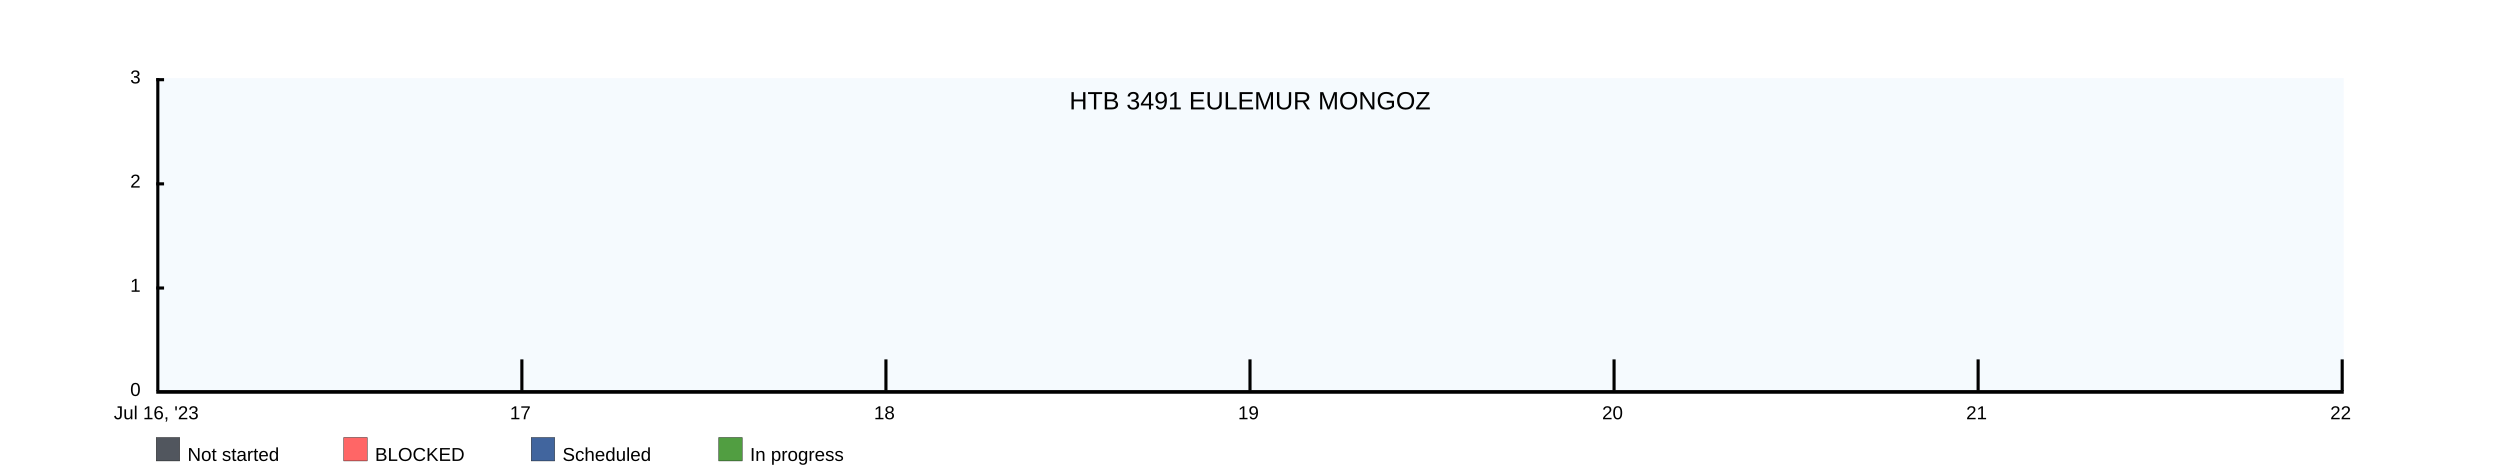
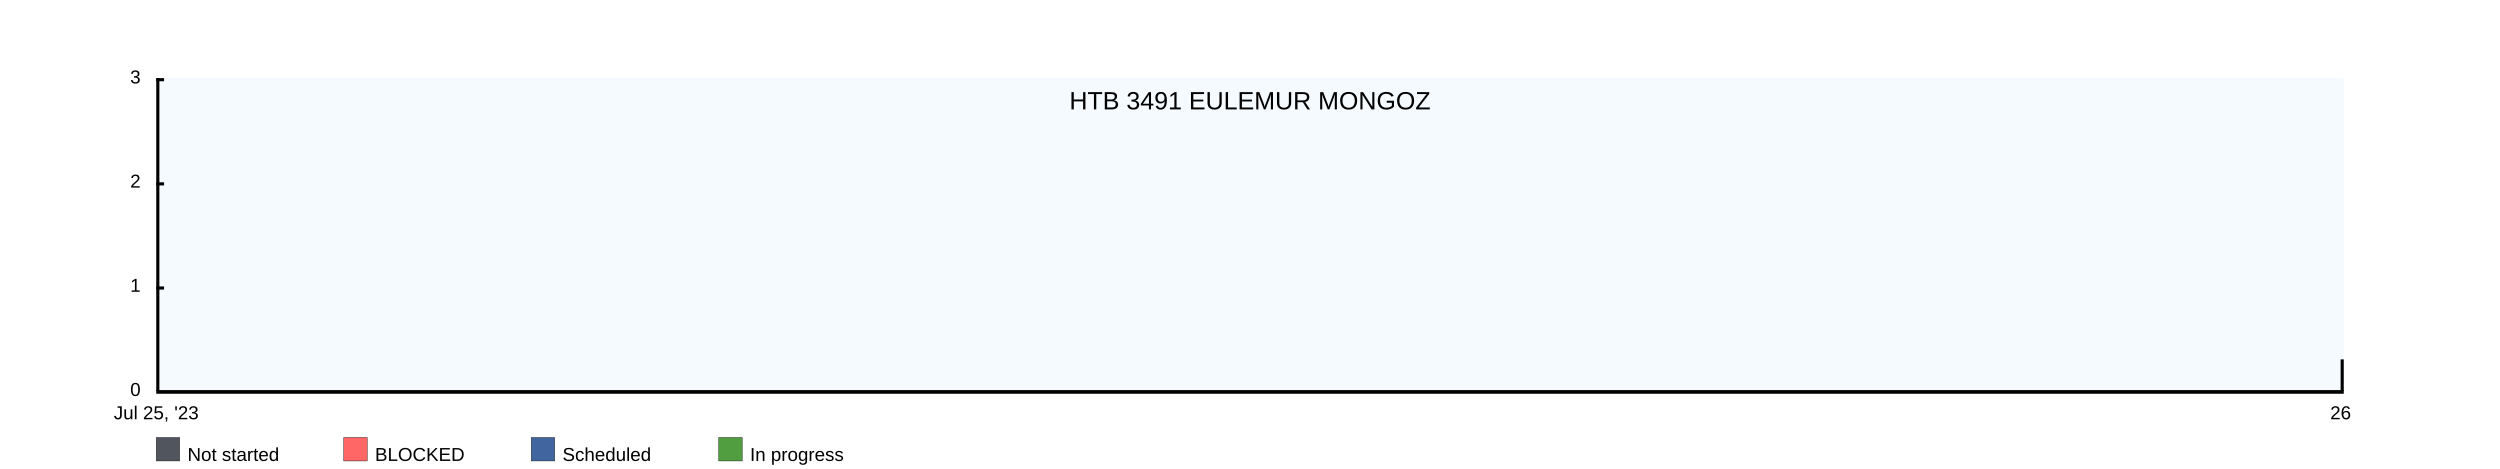
<svg xmlns="http://www.w3.org/2000/svg" width="1600" height="300">
  <rect x="100" y="50" width="1400" height="200" fill="rgba(221, 239, 250, .3)" />
  <clipPath id="theGraph">
    <rect x="100" y="50" width="1400" height="200" fill="black" />
  </clipPath>
  <rect x="100" y="280" width="15" height="15" fill="#51565E" stroke="black" stroke-width="0.25" />
  <text x="120" y="295" font-family="Arial" font-size="12" fill="black">Not started</text>
  <rect x="220" y="280" width="15" height="15" fill="#FF6666" stroke="black" stroke-width="0.25" />
  <text x="240" y="295" font-family="Arial" font-size="12" fill="black">BLOCKED</text>
  <rect x="340" y="280" width="15" height="15" fill="#41659E" stroke="black" stroke-width="0.25" />
  <text x="360" y="295" font-family="Arial" font-size="12" fill="black">Scheduled</text>
  <rect x="460" y="280" width="15" height="15" fill="#519E41" stroke="black" stroke-width="0.25" />
  <text x="480" y="295" font-family="Arial" font-size="12" fill="black">In progress</text>
-   <path d="M 100 250 M 100 250 C 100 250 333.333 250 333.333 250 C 333.333 250 566.667 250 566.667 250 C 566.667 250 800 250 800 250 C 800 250 1033.333 250 1033.333 250 C 1033.333 250 1266.667 250 1266.667 250 C 1266.667 250 1500 250 1500 250 C 1500 250 1500 250 1500 250 C 1500 250 100 250 100 250 Z" fill="#519E41" stroke="black" stroke-width="0.25" />
-   <path d="M 100 250 M 100 250 C 100 250 333.333 250 333.333 250 C 333.333 250 566.667 250 566.667 250 C 566.667 250 800 250 800 250 C 800 250 1033.333 250 1033.333 250 C 1033.333 250 1266.667 250 1266.667 250 C 1266.667 250 1500 250 1500 250 C 1500 250 1500 250 1500 250 C 1500 250 100 250 100 250 Z" fill="#41659E" stroke="black" stroke-width="0.25" />
-   <path d="M 100 250 M 100 250 C 100 250 333.333 250 333.333 250 C 333.333 250 566.667 250 566.667 250 C 566.667 250 800 250 800 250 C 800 250 1033.333 250 1033.333 250 C 1033.333 250 1266.667 250 1266.667 250 C 1266.667 250 1500 250 1500 250 C 1500 250 1500 250 1500 250 C 1500 250 100 250 100 250 Z" fill="#FF6666" stroke="black" stroke-width="0.25" />
-   <path d="M 100 250 M 100 250 C 100 250 333.333 250 333.333 250 C 333.333 250 566.667 250 566.667 250 C 566.667 250 800 250 800 250 C 800 250 1033.333 250 1033.333 250 C 1033.333 250 1266.667 250 1266.667 250 C 1266.667 250 1500 250 1500 250 C 1500 250 1500 250 1500 250 C 1500 250 100 250 100 250 Z" fill="#51565E" stroke="black" stroke-width="0.25" />
+   <path d="M 100 250 M 100 250 C 100 250 1500 250 1500 250 C 1500 250 1500 250 1500 250 C 1500 250 100 250 100 250 Z" fill="#519E41" stroke="black" stroke-width="0.25" />
+   <path d="M 100 250 M 100 250 C 100 250 1500 250 1500 250 C 1500 250 1500 250 1500 250 C 1500 250 100 250 100 250 Z" fill="#41659E" stroke="black" stroke-width="0.25" />
+   <path d="M 100 250 M 100 250 C 100 250 1500 250 1500 250 C 1500 250 1500 250 1500 250 C 1500 250 100 250 100 250 Z" fill="#FF6666" stroke="black" stroke-width="0.25" />
+   <path d="M 100 250 M 100 250 C 100 250 1500 250 1500 250 C 1500 250 1500 250 1500 250 C 1500 250 100 250 100 250 Z" fill="#51565E" stroke="black" stroke-width="0.25" />
  <text x="800" y="70" font-family="Arial" font-size="16" fill="black" text-anchor="middle" alignment-baseline="middle">HTB 3491 EULEMUR MONGOZ</text>
  <rect x="100" y="250" width="1400" height="2" fill="black" />
  <rect x="100" y="50" width="5" height="2" fill="black" />
  <rect x="100" y="116.667" width="5" height="2" fill="black" />
  <rect x="100" y="183.333" width="5" height="2" fill="black" />
  <text x="90" y="50" font-family="Arial" font-size="12" fill="black" text-anchor="end" dominant-baseline="middle">3</text>
  <text x="90" y="116.667" font-family="Arial" font-size="12" fill="black" text-anchor="end" dominant-baseline="middle">2</text>
  <text x="90" y="183.333" font-family="Arial" font-size="12" fill="black" text-anchor="end" dominant-baseline="middle">1</text>
  <text x="90" y="250" font-family="Arial" font-size="12" fill="black" text-anchor="end" dominant-baseline="middle">0</text>
-   <text x="100" y="260" font-family="Arial" fill="black" text-anchor="middle" dominant-baseline="hanging">Jul 16, '23</text>
-   <text x="333" y="260" font-family="Arial" fill="black" text-anchor="middle" dominant-baseline="hanging">17</text>
-   <text x="566" y="260" font-family="Arial" fill="black" text-anchor="middle" dominant-baseline="hanging">18</text>
-   <text x="799" y="260" font-family="Arial" fill="black" text-anchor="middle" dominant-baseline="hanging">19</text>
-   <text x="1032" y="260" font-family="Arial" fill="black" text-anchor="middle" dominant-baseline="hanging">20</text>
-   <text x="1265" y="260" font-family="Arial" fill="black" text-anchor="middle" dominant-baseline="hanging">21</text>
-   <text x="1498" y="260" font-family="Arial" fill="black" text-anchor="middle" dominant-baseline="hanging">22</text>
+   <text x="100" y="260" font-family="Arial" fill="black" text-anchor="middle" dominant-baseline="hanging">Jul 25, '23</text>
+   <text x="1498" y="260" font-family="Arial" fill="black" text-anchor="middle" dominant-baseline="hanging">26</text>
  <rect x="100" y="50" width="2" height="200" fill="black" />
-   <rect x="333" y="230" width="2" height="20" fill="black" />
-   <rect x="566" y="230" width="2" height="20" fill="black" />
-   <rect x="799" y="230" width="2" height="20" fill="black" />
-   <rect x="1032" y="230" width="2" height="20" fill="black" />
-   <rect x="1265" y="230" width="2" height="20" fill="black" />
  <rect x="1498" y="230" width="2" height="20" fill="black" />
</svg>
